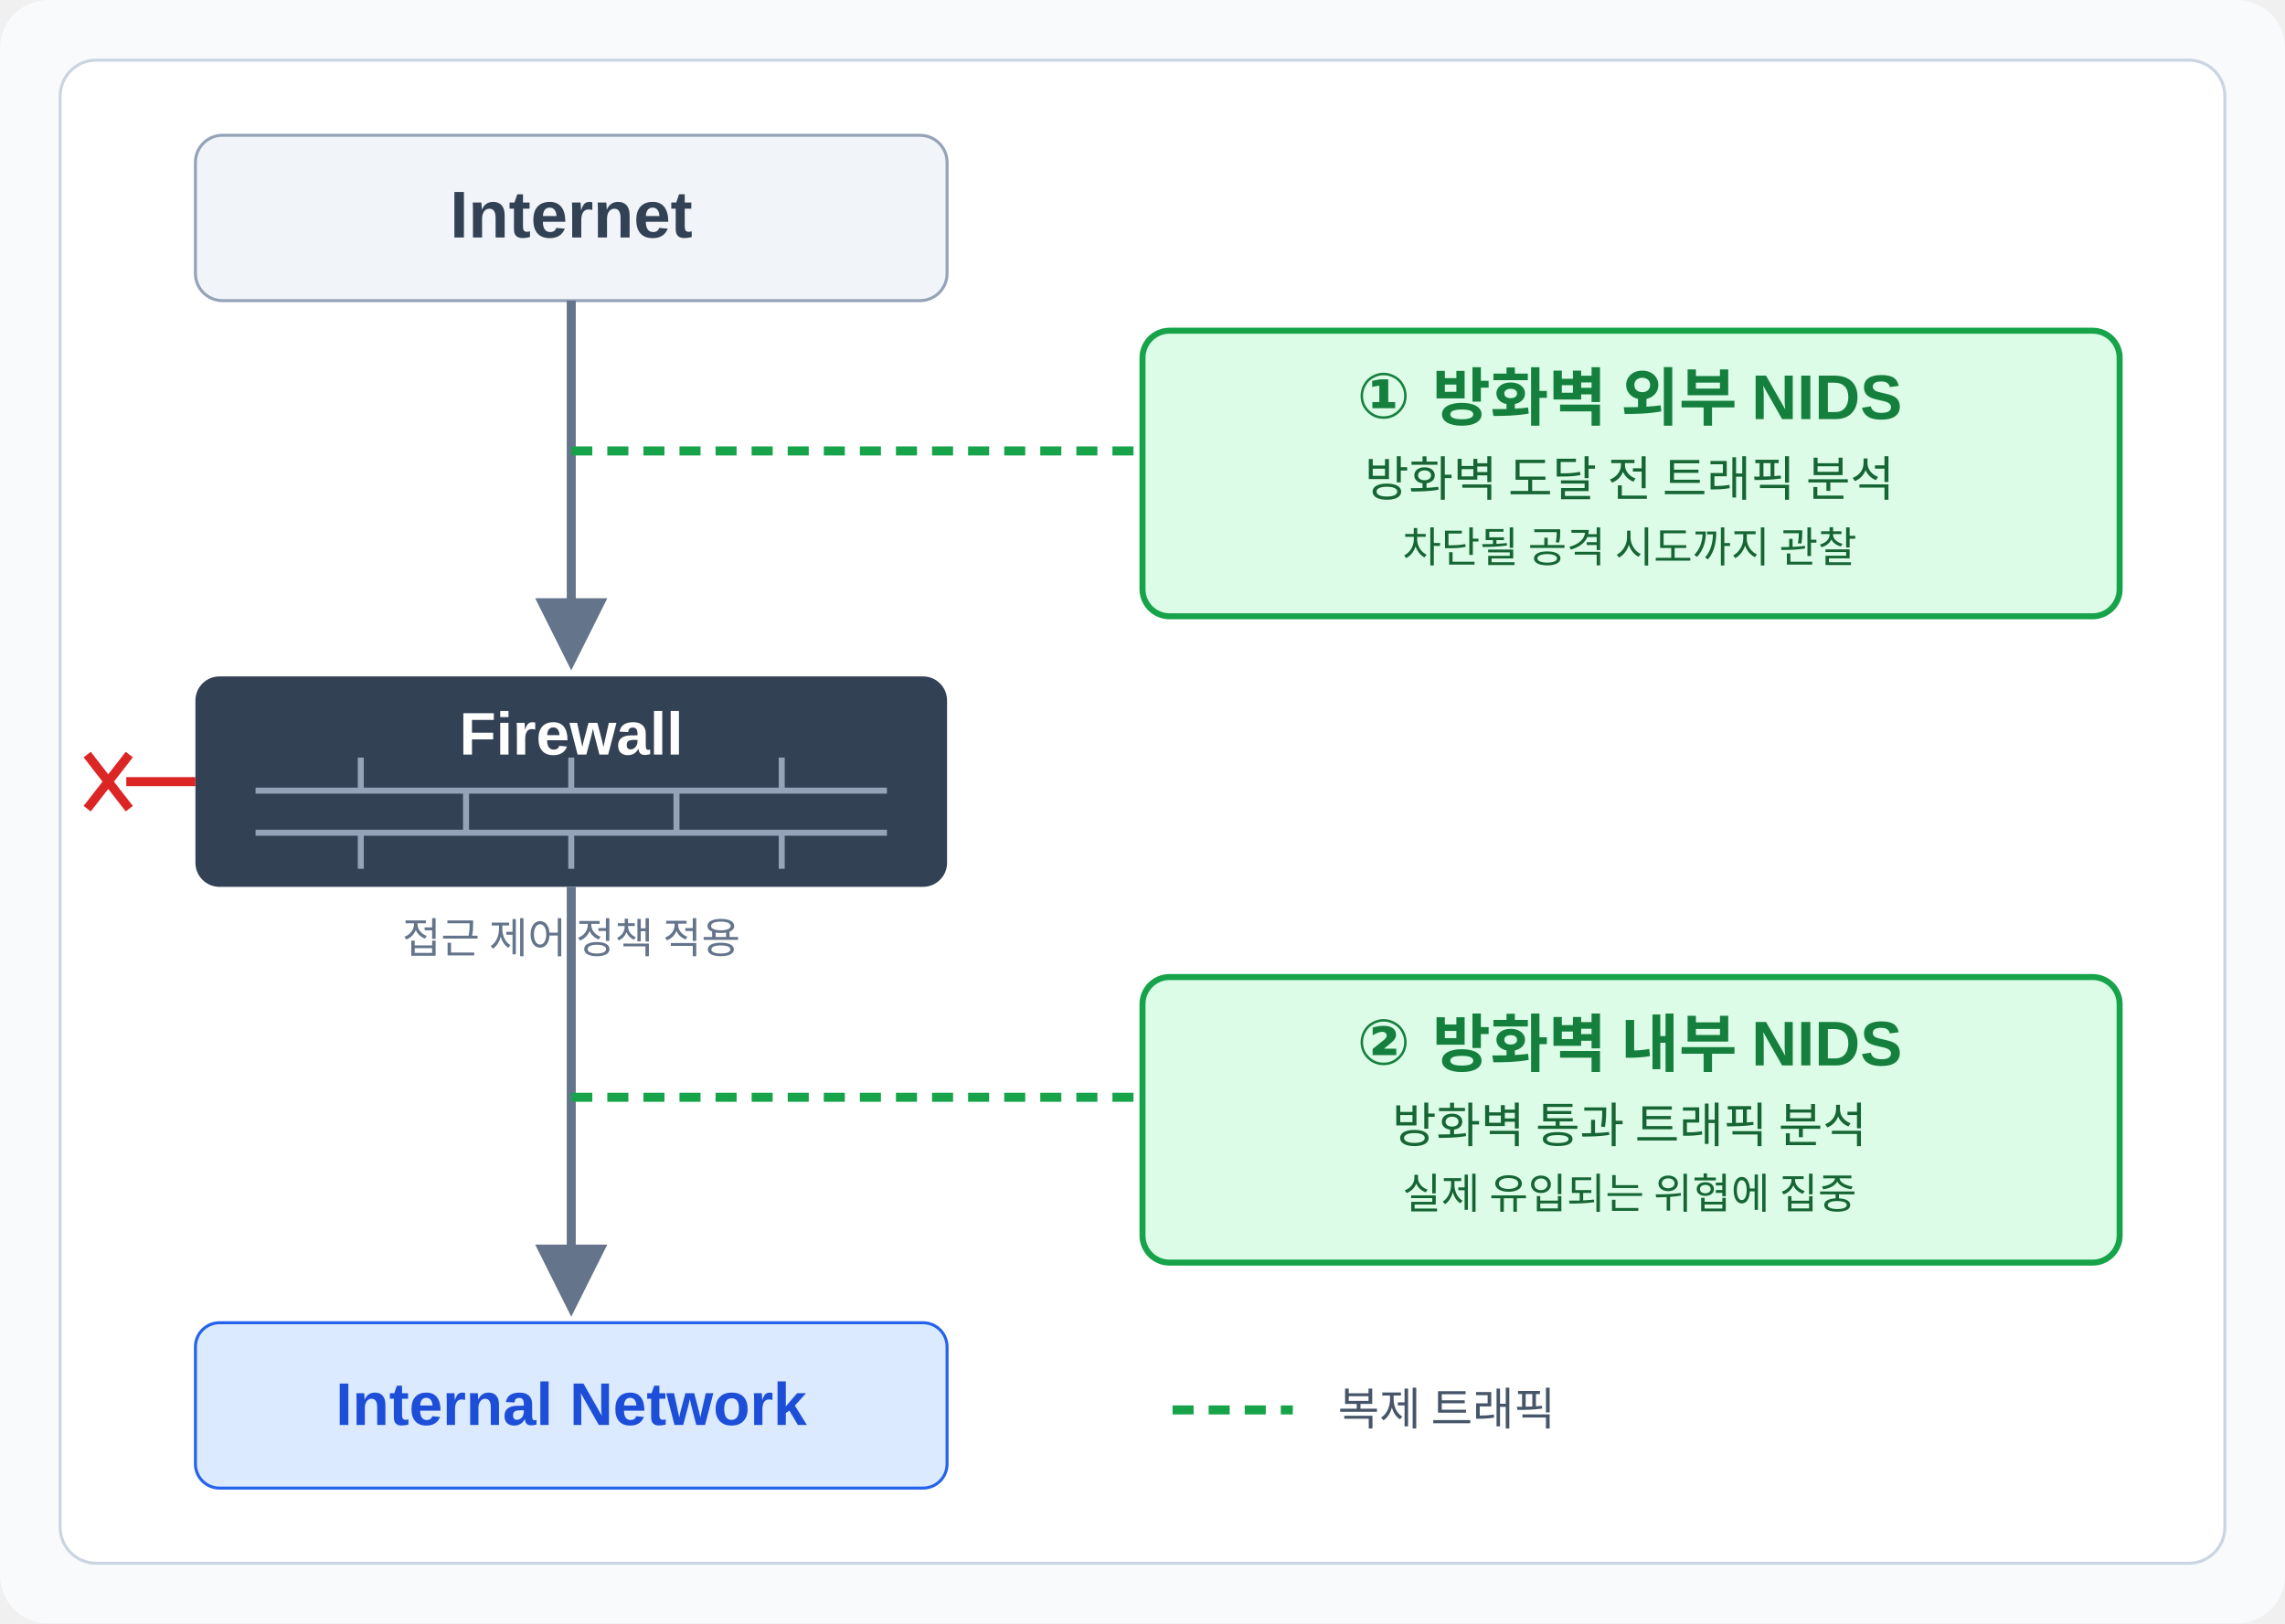
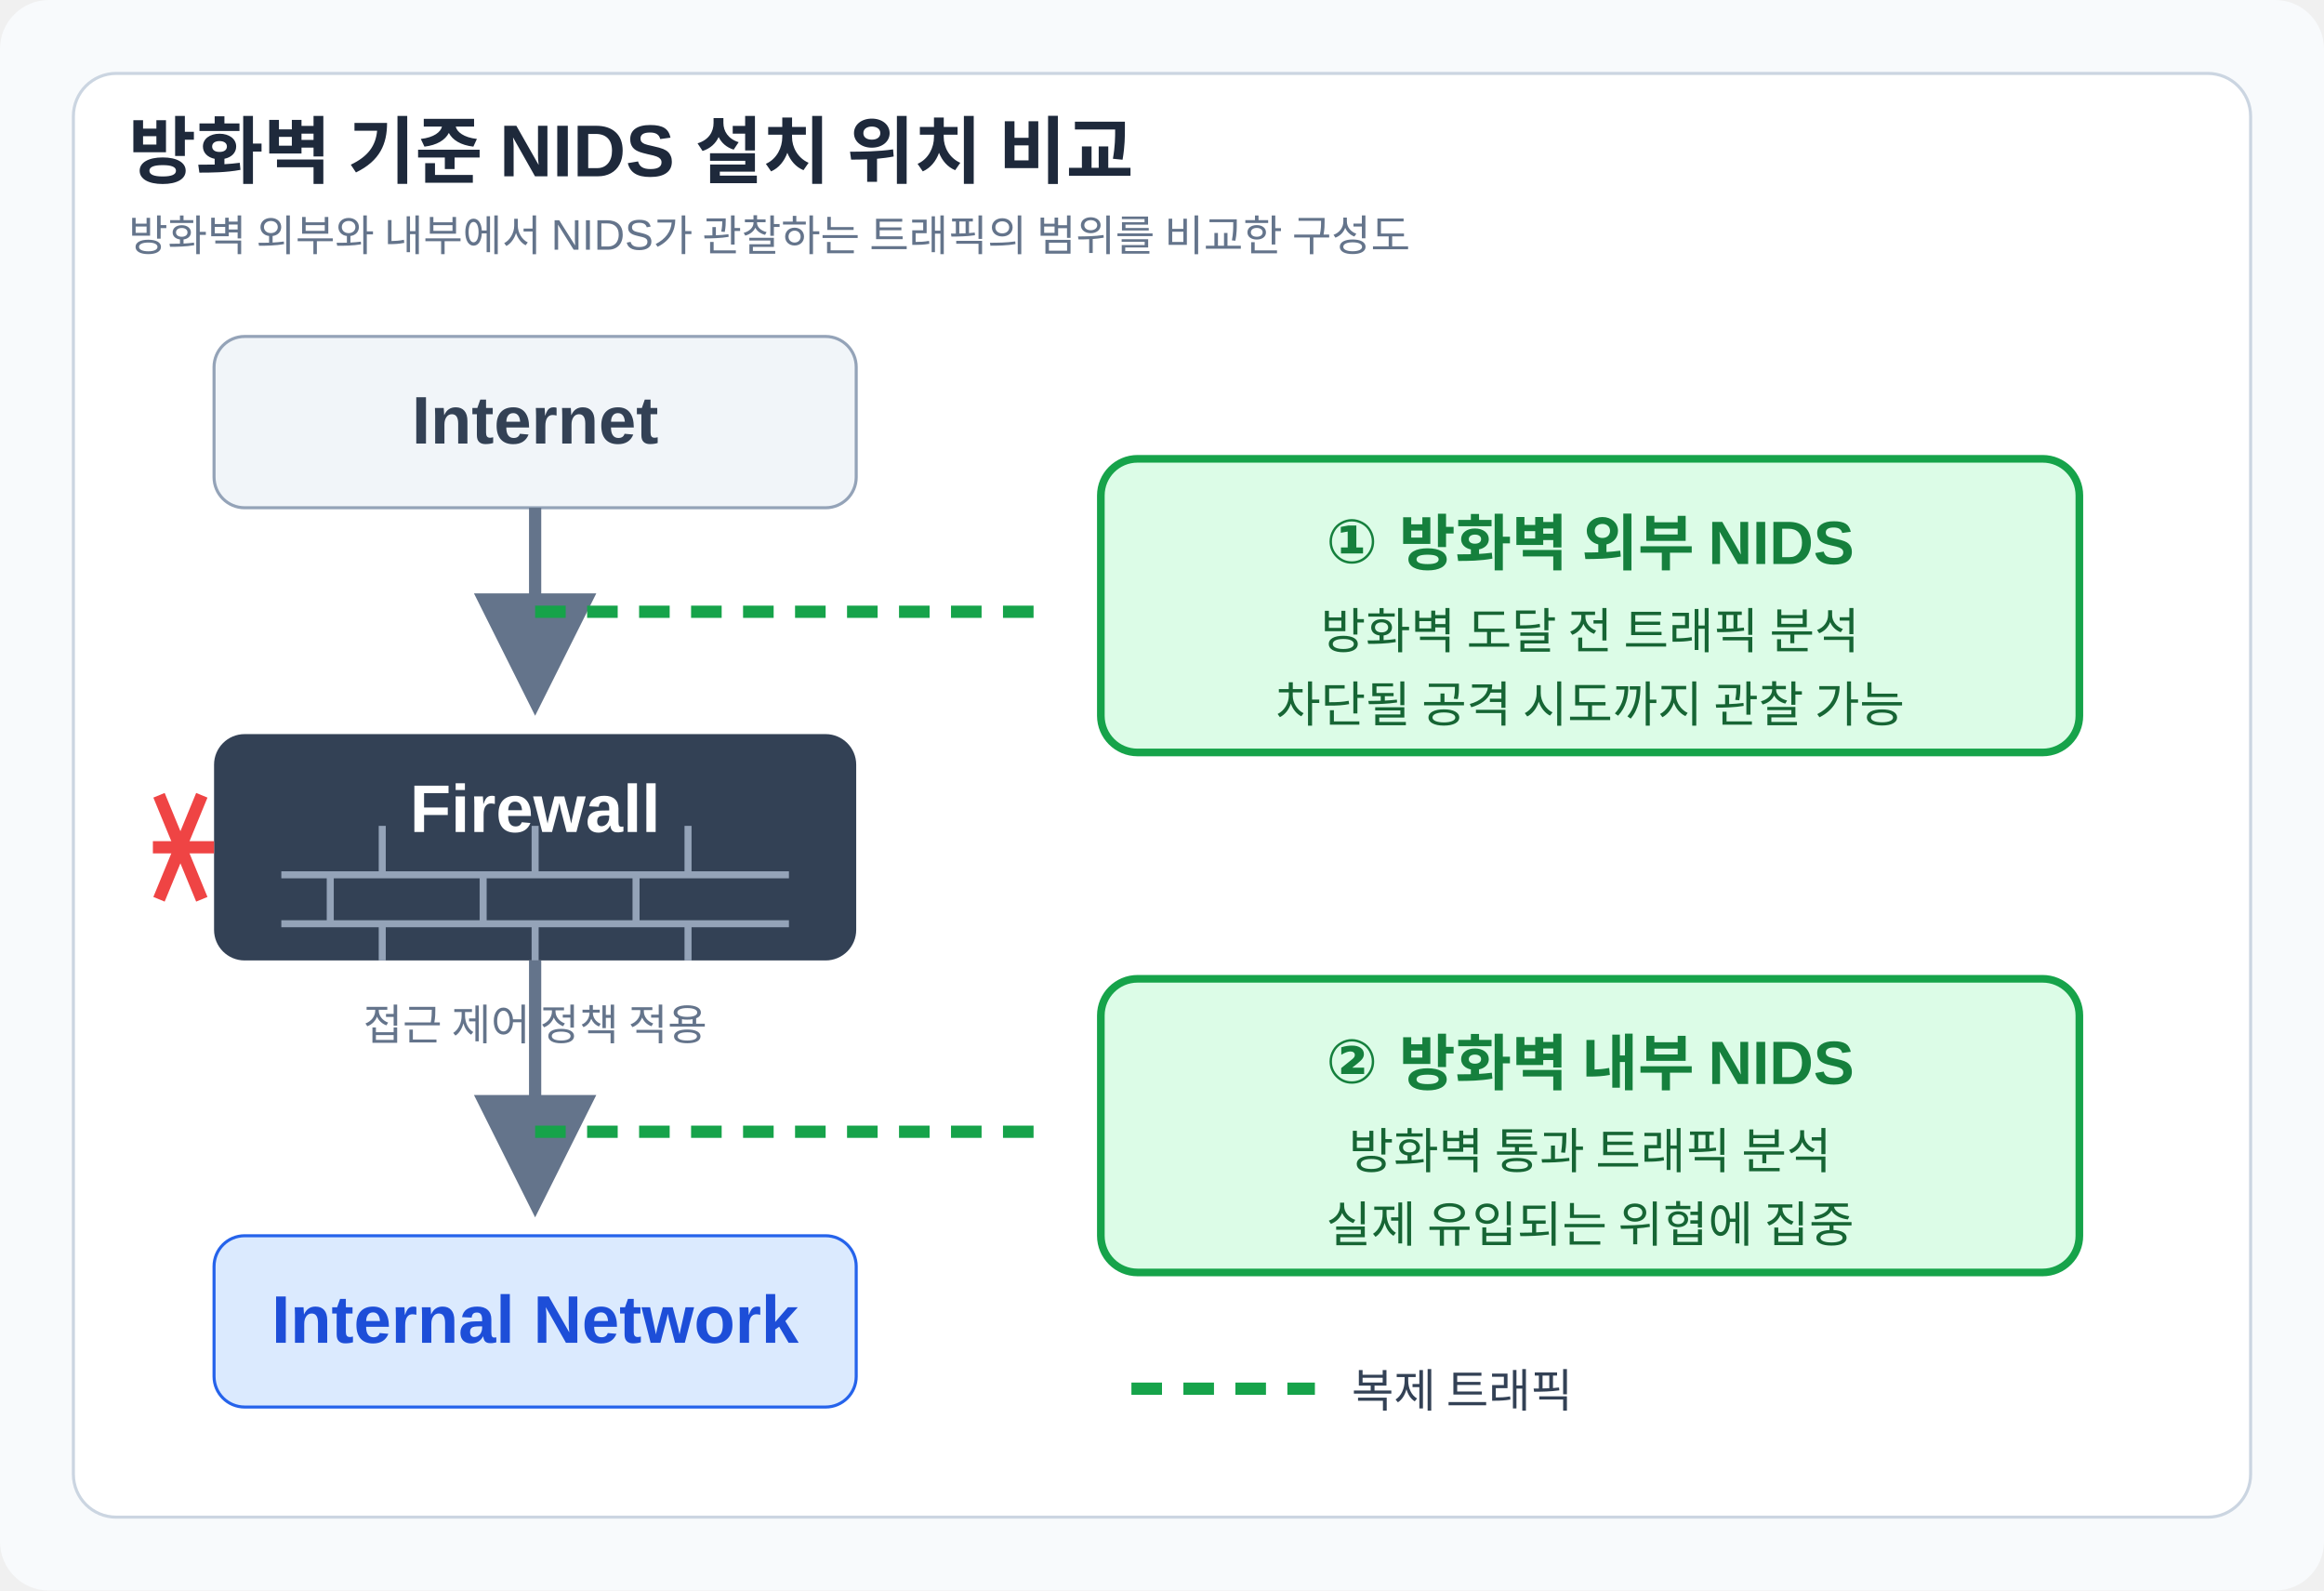
- <svg xmlns="http://www.w3.org/2000/svg" viewBox="0 0 760 540">
-   <rect width="760" height="540" rx="16" fill="#f8fafc" />
-   <rect x="20" y="20" width="720" height="500" rx="12" fill="#ffffff" stroke="#cbd5e1" />
+ <svg xmlns="http://www.w3.org/2000/svg" viewBox="0 0 760 520">
+   <rect width="760" height="520" rx="16" fill="#f8fafc" />
+   <rect x="24" y="24" width="712" height="472" rx="14" fill="#ffffff" stroke="#cbd5e1" />
  <defs>
-     <marker id="arrow" markerWidth="8" markerHeight="8" refX="7" refY="4" orient="auto">
-       <path d="M0 0 L8 4 L0 8 Z" fill="#64748b" />
+     <marker id="arrowGray" markerWidth="10" markerHeight="10" refX="8" refY="5" orient="auto">
+       <path d="M0 0 L10 5 L0 10 Z" fill="#64748b" />
    </marker>
  </defs>
-   <g font-family="Arial, sans-serif" text-anchor="middle">
-     <rect x="65" y="45" width="250" height="55" rx="9" fill="#f1f5f9" stroke="#94a3b8" />
-     <text x="190" y="79" font-size="22" font-weight="bold" fill="#334155">Internet</text>
-     <path d="M190 100 V220" stroke="#64748b" stroke-width="3" marker-end="url(#arrow)" />
-     <path d="M190 150 H380" stroke="#16a34a" stroke-width="3" stroke-dasharray="7 5" />
-     <rect x="380" y="110" width="325" height="95" rx="9" fill="#dcfce7" stroke="#16a34a" stroke-width="2" />
-     <text x="542" y="139" font-size="21" font-weight="bold" fill="#15803d">① 방화벽 외부 NIDS</text>
-     <text x="542" y="165" font-size="16" fill="#166534">
-       방화벽 도달 전 트래픽 분석
-     </text>
-     <text x="542" y="187" font-size="14" fill="#166534">
-       차단될 공격 시도까지 관찰
-     </text>
-     <rect x="65" y="225" width="250" height="70" rx="8" fill="#334155" />
-     <text x="190" y="251" font-size="20" font-weight="bold" fill="#ffffff">Firewall</text>
-     <g stroke="#94a3b8" stroke-width="2">
-       <path d="M85 263 H295 M85 277 H295" />
-       <path d="M120 252 V263 M190 252 V263 M260 252 V263" />
-       <path d="M155 263 V277 M225 263 V277" />
-       <path d="M120 277 V289 M190 277 V289 M260 277 V289" />
+   <g font-family="Arial, sans-serif">
+     <text x="42" y="58" font-size="24" font-weight="bold" fill="#1e293b">방화벽 기준 NIDS 설치 위치 비교</text>
+     <text x="42" y="82" font-size="14" fill="#64748b">방화벽 외부와 내부에서 NIDS가 관찰하는 트래픽의 범위를 비교한 구성도</text>
+     <rect x="70" y="110" width="210" height="56" rx="10" fill="#f1f5f9" stroke="#94a3b8" />
+     <text x="175" y="145" text-anchor="middle" font-size="22" font-weight="bold" fill="#334155">Internet</text>
+     <path d="M175 166 V226" stroke="#64748b" stroke-width="4" marker-end="url(#arrowGray)" />
+     <rect x="70" y="240" width="210" height="74" rx="10" fill="#334155" />
+     <text x="175" y="272" text-anchor="middle" font-size="22" font-weight="bold" fill="#ffffff">Firewall</text>
+     <g stroke="#94a3b8" stroke-width="2.3">
+       <path d="M92 286 H258" />
+       <path d="M92 302 H258" />
+       <path d="M125 270 V286 M175 270 V286 M225 270 V286" />
+       <path d="M108 286 V302 M158 286 V302 M208 286 V302" />
+       <path d="M125 302 V314 M175 302 V314 M225 302 V314" />
    </g>
-     <path d="M65 260 H42" stroke="#dc2626" stroke-width="3" />
-     <path d="M29 251 L43 269 M43 251 L29 269" stroke="#dc2626" stroke-width="3" />
-     <text x="190" y="317" font-size="14" fill="#64748b">
-       접근 제어 정책 적용
-     </text>
-     <path d="M190 295 V435" stroke="#64748b" stroke-width="3" marker-end="url(#arrow)" />
-     <path d="M190 365 H380" stroke="#16a34a" stroke-width="3" stroke-dasharray="7 5" />
-     <rect x="380" y="325" width="325" height="95" rx="9" fill="#dcfce7" stroke="#16a34a" stroke-width="2" />
-     <text x="542" y="354" font-size="21" font-weight="bold" fill="#15803d">② 방화벽 내부 NIDS</text>
-     <text x="542" y="380" font-size="16" fill="#166534">
-       방화벽 통과 트래픽 분석
-     </text>
-     <text x="542" y="402" font-size="14" fill="#166534">
-       실제 유입되는 위협에 집중
-     </text>
-     <rect x="65" y="440" width="250" height="55" rx="8" fill="#dbeafe" stroke="#2563eb" />
-     <text x="190" y="474" font-size="20" font-weight="bold" fill="#1d4ed8">Internal Network</text>
-     <path d="M390 469 H430" stroke="#16a34a" stroke-width="3" stroke-dasharray="7 5" />
-     <text x="445" y="474" text-anchor="start" font-size="15" fill="#475569">복제 트래픽</text>
+     <path d="M50 277 H70" stroke="#ef4444" stroke-width="4" />
+     <path d="M52 260 L66 294 M66 260 L52 294" stroke="#ef4444" stroke-width="4" />
+     <text x="175" y="340" text-anchor="middle" font-size="14" fill="#64748b">접근 제어 정책 적용</text>
+     <path d="M175 314 V390" stroke="#64748b" stroke-width="4" marker-end="url(#arrowGray)" />
+     <rect x="70" y="404" width="210" height="56" rx="10" fill="#dbeafe" stroke="#2563eb" />
+     <text x="175" y="439" text-anchor="middle" font-size="22" font-weight="bold" fill="#1d4ed8">Internal Network</text>
+     <path d="M175 200 H340" stroke="#16a34a" stroke-width="4" stroke-dasharray="10 7" />
+     <rect x="360" y="150" width="320" height="96" rx="12" fill="#dcfce7" stroke="#16a34a" stroke-width="2.5" />
+     <text x="520" y="184" text-anchor="middle" font-size="20" font-weight="bold" fill="#15803d">① 방화벽 외부 NIDS</text>
+     <text x="520" y="212" text-anchor="middle" font-size="16" fill="#166534">방화벽 도달 전 트래픽 분석</text>
+     <text x="520" y="236" text-anchor="middle" font-size="16" fill="#166534">차단될 공격 시도까지 관찰 가능</text>
+     <path d="M175 370 H340" stroke="#16a34a" stroke-width="4" stroke-dasharray="10 7" />
+     <rect x="360" y="320" width="320" height="96" rx="12" fill="#dcfce7" stroke="#16a34a" stroke-width="2.5" />
+     <text x="520" y="354" text-anchor="middle" font-size="20" font-weight="bold" fill="#15803d">② 방화벽 내부 NIDS</text>
+     <text x="520" y="382" text-anchor="middle" font-size="16" fill="#166534">방화벽 통과 트래픽 분석</text>
+     <text x="520" y="406" text-anchor="middle" font-size="16" fill="#166534">실제 유입되는 위협에 집중</text>
+     <path d="M370 454 H430" stroke="#16a34a" stroke-width="4" stroke-dasharray="10 7" />
+     <text x="442" y="460" font-size="15" fill="#334155">복제 트래픽</text>
  </g>
</svg>
